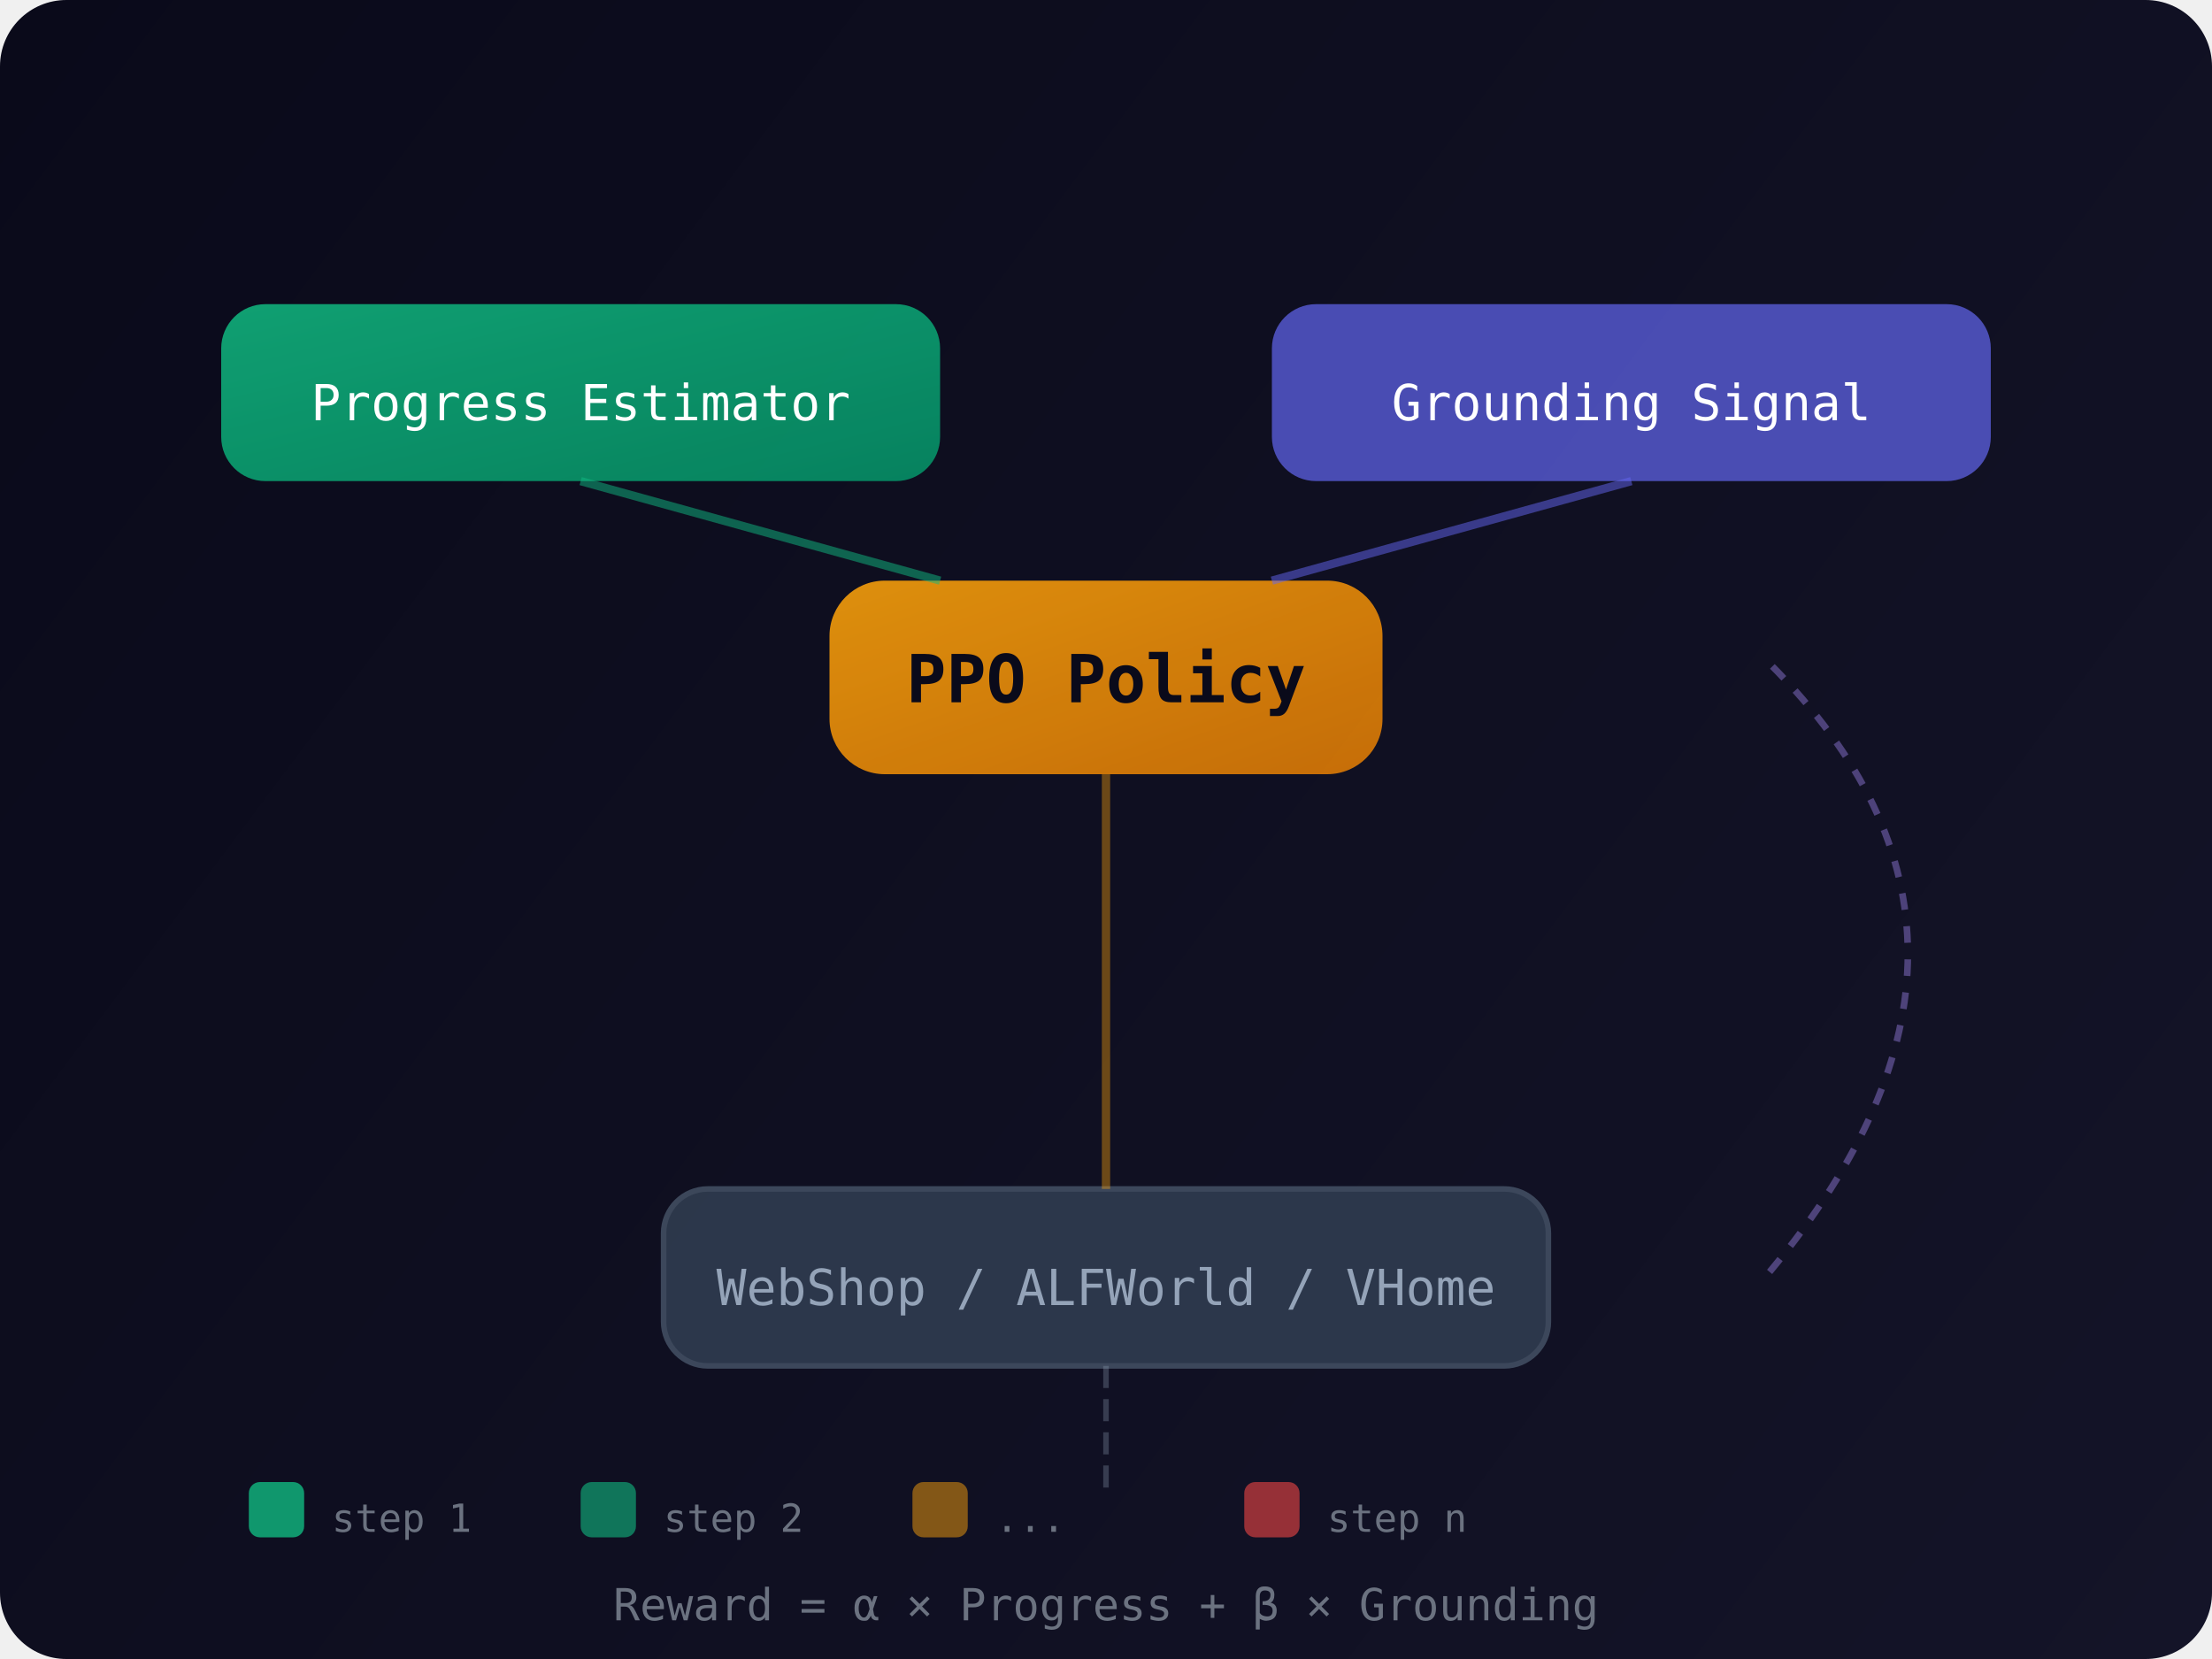
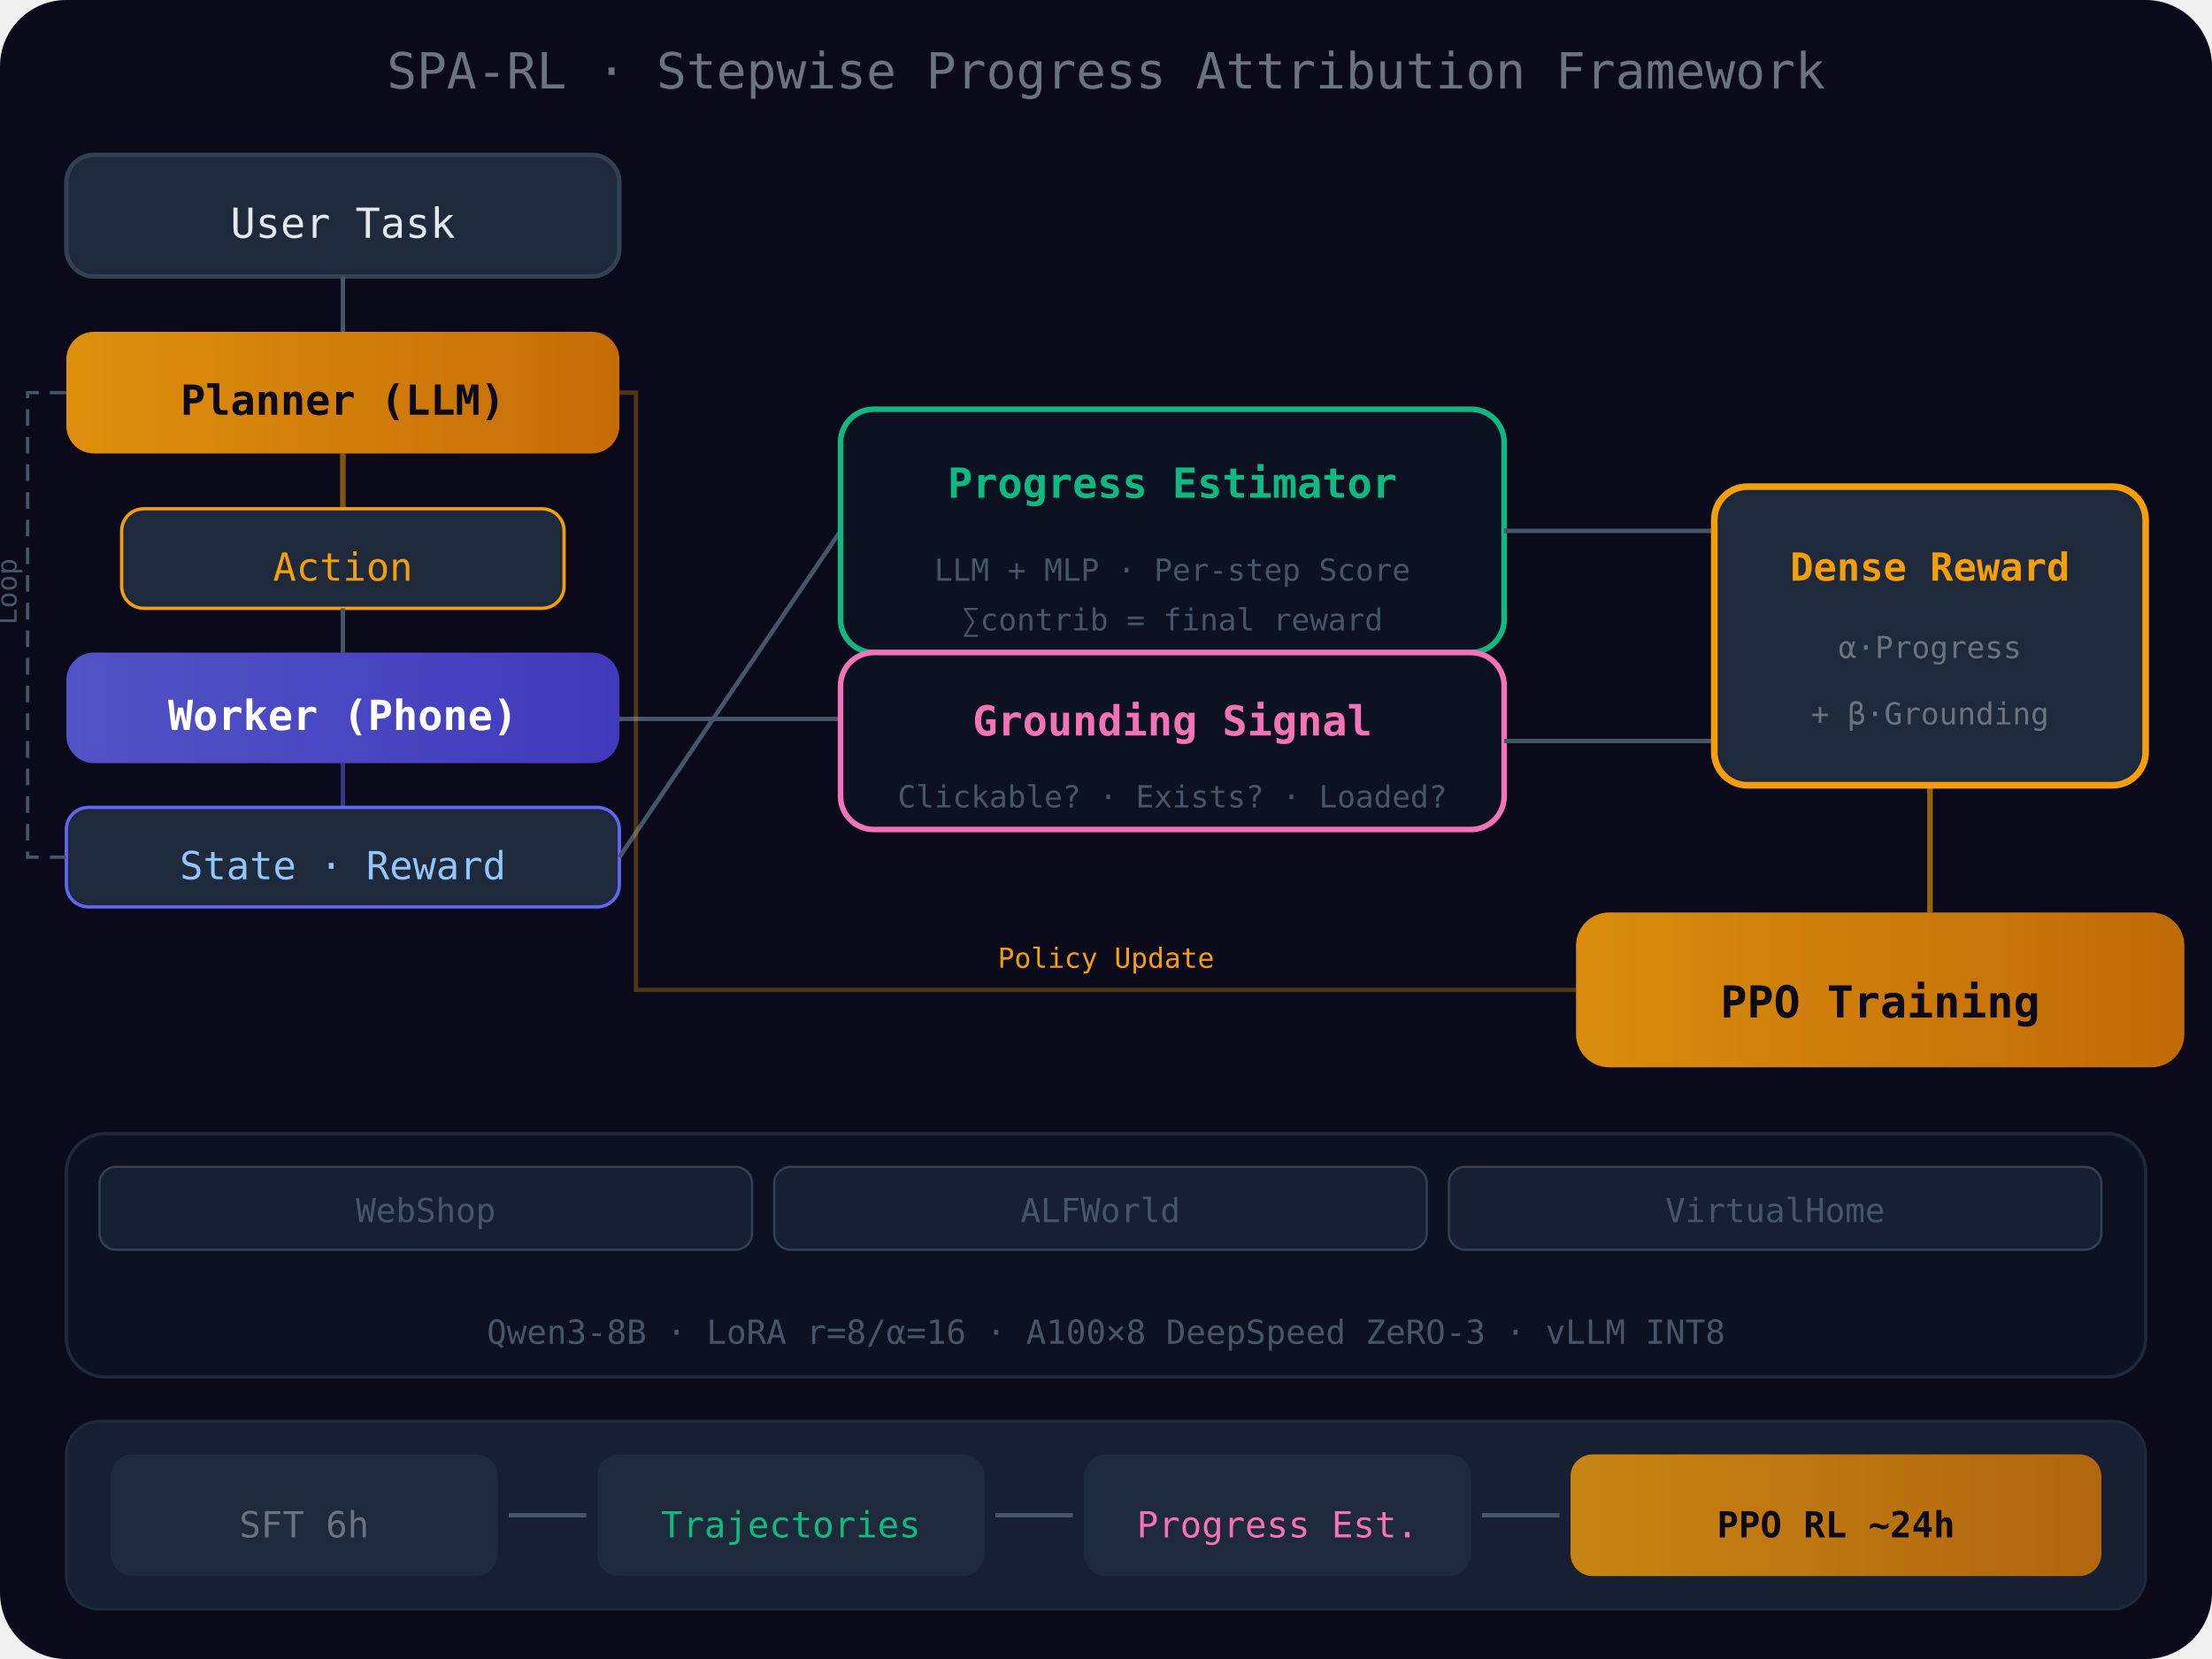
<svg xmlns="http://www.w3.org/2000/svg" viewBox="0 0 400 300" fill="none">
  <defs>
-     <linearGradient id="bg3" x1="0" y1="0" x2="400" y2="300" gradientUnits="userSpaceOnUse">
-       <stop stop-color="#0a0a1a" />
-       <stop offset="1" stop-color="#141428" />
+     <linearGradient id="bg3" x1="0" y1="0" x2="400" y2="300">
+       <stop stop-color="#0A0A1A" />
+       <stop offset="1" stop-color="#111128" />
    </linearGradient>
-     <linearGradient id="gold2" x1="0" y1="0" x2="1" y2="1">
+     <linearGradient id="gold3" x1="0" y1="0" x2="1" y2="0">
      <stop stop-color="#F59E0B" />
      <stop offset="1" stop-color="#D97706" />
    </linearGradient>
-     <linearGradient id="emerald" x1="0" y1="0" x2="1" y2="1">
+     <linearGradient id="green3" x1="0" y1="0" x2="1" y2="0">
      <stop stop-color="#10B981" />
      <stop offset="1" stop-color="#059669" />
    </linearGradient>
+     <linearGradient id="blue3" x1="0" y1="0" x2="1" y2="0">
+       <stop stop-color="#6366F1" />
+       <stop offset="1" stop-color="#4F46E5" />
+     </linearGradient>
+     <linearGradient id="pink3" x1="0" y1="0" x2="1" y2="0">
+       <stop stop-color="#F472B6" />
+       <stop offset="1" stop-color="#DB2777" />
+     </linearGradient>
  </defs>
  <rect width="400" height="300" rx="12" fill="url(#bg3)" />
-   <rect x="150" y="105" width="100" height="35" rx="10" fill="url(#gold2)" opacity="0.9" />
-   <text x="200" y="127" text-anchor="middle" fill="#0a0a1a" font-size="12" font-weight="bold" font-family="monospace">PPO Policy</text>
-   <rect x="40" y="55" width="130" height="32" rx="8" fill="url(#emerald)" opacity="0.85" />
-   <text x="105" y="76" text-anchor="middle" fill="#fff" font-size="9" font-family="monospace">Progress Estimator</text>
-   <rect x="230" y="55" width="130" height="32" rx="8" fill="#6366F1" opacity="0.7" />
-   <text x="295" y="76" text-anchor="middle" fill="#fff" font-size="9" font-family="monospace">Grounding Signal</text>
-   <rect x="120" y="215" width="160" height="32" rx="8" fill="#334155" opacity="0.8" stroke="#475569" stroke-width="1" />
-   <text x="200" y="236" text-anchor="middle" fill="#94A3B8" font-size="9" font-family="monospace">WebShop / ALFWorld / VHome</text>
-   <line x1="105" y1="87" x2="170" y2="105" stroke="#10B981" stroke-width="1.5" opacity="0.5" />
-   <line x1="295" y1="87" x2="230" y2="105" stroke="#6366F1" stroke-width="1.5" opacity="0.5" />
-   <line x1="200" y1="140" x2="200" y2="215" stroke="#F59E0B" stroke-width="1.5" opacity="0.4" />
-   <line x1="200" y1="247" x2="200" y2="270" stroke="#94A3B8" stroke-width="1" opacity="0.3" stroke-dasharray="4 2" />
-   <path d="M 320 230 Q 370 170 320 120" stroke="#A78BFA" stroke-width="1.2" fill="none" opacity="0.4" stroke-dasharray="3 3" />
-   <rect x="45" y="268" width="10" height="10" rx="2" fill="#10B981" opacity="0.8" />
-   <text x="60" y="277" fill="#6B7280" font-size="7" font-family="monospace">step 1</text>
-   <rect x="105" y="268" width="10" height="10" rx="2" fill="#10B981" opacity="0.6" />
-   <text x="120" y="277" fill="#6B7280" font-size="7" font-family="monospace">step 2</text>
-   <rect x="165" y="268" width="10" height="10" rx="2" fill="#F59E0B" opacity="0.5" />
-   <text x="180" y="277" fill="#6B7280" font-size="7" font-family="monospace">...</text>
-   <rect x="225" y="268" width="10" height="10" rx="2" fill="#EF4444" opacity="0.6" />
-   <text x="240" y="277" fill="#6B7280" font-size="7" font-family="monospace">step n</text>
-   <text x="200" y="293" text-anchor="middle" fill="#6B7280" font-size="8" font-family="monospace">Reward = α × Progress + β × Grounding</text>
+   <text x="200" y="16" text-anchor="middle" fill="#6B7280" font-size="9" font-family="monospace">SPA-RL · Stepwise Progress Attribution Framework</text>
+   <rect x="12" y="28" width="100" height="22" rx="5" fill="#1E293B" stroke="#334155" stroke-width="0.8" />
+   <text x="62" y="43" text-anchor="middle" fill="#E2E8F0" font-size="7.5" font-family="monospace">User Task</text>
+   <line x1="62" y1="50" x2="62" y2="60" stroke="#475569" stroke-width="0.8" />
+   <rect x="12" y="60" width="100" height="22" rx="5" fill="url(#gold3)" opacity="0.9" />
+   <text x="62" y="75" text-anchor="middle" fill="#0A0A1A" font-size="7.5" font-weight="bold" font-family="monospace">Planner (LLM)</text>
+   <line x1="62" y1="82" x2="62" y2="92" stroke="#F59E0B" stroke-width="1" opacity="0.5" />
+   <rect x="22" y="92" width="80" height="18" rx="4" fill="#1E293B" stroke="#F59E0B" stroke-width="0.6" />
+   <text x="62" y="105" text-anchor="middle" fill="#F59E0B" font-size="7" font-family="monospace">Action</text>
+   <line x1="62" y1="110" x2="62" y2="118" stroke="#475569" stroke-width="0.8" />
+   <rect x="12" y="118" width="100" height="20" rx="5" fill="url(#blue3)" opacity="0.8" />
+   <text x="62" y="132" text-anchor="middle" fill="#fff" font-size="7.5" font-weight="bold" font-family="monospace">Worker (Phone)</text>
+   <line x1="62" y1="138" x2="62" y2="146" stroke="#6366F1" stroke-width="0.8" opacity="0.5" />
+   <rect x="12" y="146" width="100" height="18" rx="4" fill="#1E293B" stroke="#6366F1" stroke-width="0.6" />
+   <text x="62" y="159" text-anchor="middle" fill="#93C5FD" font-size="7" font-family="monospace">State · Reward</text>
+   <path d="M 12 155 L 5 155 L 5 71 L 12 71" fill="none" stroke="#475569" stroke-width="0.6" stroke-dasharray="3 2" />
+   <text x="3" y="113" fill="#475569" font-size="5" font-family="monospace" transform="rotate(-90, 3, 113)">Loop</text>
+   <line x1="112" y1="155" x2="152" y2="96" stroke="#475569" stroke-width="0.8" />
+   <rect x="152" y="74" width="120" height="44" rx="6" fill="#0C1222" stroke="#10B981" stroke-width="1" />
+   <text x="212" y="90" text-anchor="middle" fill="#10B981" font-size="7.5" font-weight="bold" font-family="monospace">Progress Estimator</text>
+   <text x="212" y="105" text-anchor="middle" fill="#475569" font-size="5.5" font-family="monospace">LLM + MLP · Per-step Score</text>
+   <text x="212" y="114" text-anchor="middle" fill="#475569" font-size="5.5" font-family="monospace">∑contrib = final reward</text>
+   <line x1="112" y1="130" x2="152" y2="130" stroke="#475569" stroke-width="0.8" />
+   <rect x="152" y="118" width="120" height="32" rx="6" fill="#0C1222" stroke="#F472B6" stroke-width="1" />
+   <text x="212" y="133" text-anchor="middle" fill="#F472B6" font-size="7.5" font-weight="bold" font-family="monospace">Grounding Signal</text>
+   <text x="212" y="146" text-anchor="middle" fill="#475569" font-size="5.5" font-family="monospace">Clickable? · Exists? · Loaded?</text>
+   <line x1="272" y1="96" x2="310" y2="96" stroke="#475569" stroke-width="0.8" />
+   <line x1="272" y1="134" x2="310" y2="134" stroke="#475569" stroke-width="0.8" />
+   <rect x="310" y="88" width="78" height="54" rx="6" fill="#1E293B" stroke="#F59E0B" stroke-width="1.2" />
+   <text x="349" y="105" text-anchor="middle" fill="#F59E0B" font-size="7" font-weight="bold" font-family="monospace">Dense Reward</text>
+   <text x="349" y="119" text-anchor="middle" fill="#6B7280" font-size="5.5" font-family="monospace">α·Progress</text>
+   <text x="349" y="131" text-anchor="middle" fill="#6B7280" font-size="5.5" font-family="monospace">+ β·Grounding</text>
+   <line x1="349" y1="142" x2="349" y2="165" stroke="#F59E0B" stroke-width="1" opacity="0.6" />
+   <rect x="285" y="165" width="110" height="28" rx="6" fill="url(#gold3)" opacity="0.88" />
+   <text x="340" y="184" text-anchor="middle" fill="#0A0A1A" font-size="8" font-weight="bold" font-family="monospace">PPO Training</text>
+   <path d="M 285 179 L 115 179 L 115 71 L 112 71" fill="none" stroke="#F59E0B" stroke-width="0.8" opacity="0.3" />
+   <text x="200" y="175" text-anchor="middle" fill="#F59E0B" font-size="5" font-family="monospace">Policy Update</text>
+   <rect x="12" y="205" width="376" height="44" rx="7" fill="#0C1222" stroke="#1E293B" stroke-width="0.6" />
+   <rect x="18" y="211" width="118" height="15" rx="3" fill="#162032" stroke="#334155" stroke-width="0.4" />
+   <text x="77" y="221" text-anchor="middle" fill="#475569" font-size="6" font-family="monospace">WebShop</text>
+   <rect x="140" y="211" width="118" height="15" rx="3" fill="#162032" stroke="#334155" stroke-width="0.4" />
+   <text x="199" y="221" text-anchor="middle" fill="#475569" font-size="6" font-family="monospace">ALFWorld</text>
+   <rect x="262" y="211" width="118" height="15" rx="3" fill="#162032" stroke="#334155" stroke-width="0.4" />
+   <text x="321" y="221" text-anchor="middle" fill="#475569" font-size="6" font-family="monospace">VirtualHome</text>
+   <text x="200" y="243" text-anchor="middle" fill="#475569" font-size="6" font-family="monospace">Qwen3-8B · LoRA r=8/α=16 · A100×8 DeepSpeed ZeRO-3 · vLLM INT8</text>
+   <rect x="12" y="257" width="376" height="34" rx="6" fill="#162032" stroke="#1E293B" stroke-width="0.5" />
+   <rect x="20" y="263" width="70" height="22" rx="4" fill="#1E293B" />
+   <text x="55" y="278" text-anchor="middle" fill="#6B7280" font-size="6.5" font-family="monospace">SFT 6h</text>
+   <line x1="92" y1="274" x2="106" y2="274" stroke="#475569" stroke-width="0.8" />
+   <rect x="108" y="263" width="70" height="22" rx="4" fill="#1E293B" />
+   <text x="143" y="278" text-anchor="middle" fill="#10B981" font-size="6.5" font-family="monospace">Trajectories</text>
+   <line x1="180" y1="274" x2="194" y2="274" stroke="#475569" stroke-width="0.8" />
+   <rect x="196" y="263" width="70" height="22" rx="4" fill="#1E293B" />
+   <text x="231" y="278" text-anchor="middle" fill="#F472B6" font-size="6.5" font-family="monospace">Progress Est.</text>
+   <line x1="268" y1="274" x2="282" y2="274" stroke="#475569" stroke-width="0.8" />
+   <rect x="284" y="263" width="96" height="22" rx="4" fill="url(#gold3)" opacity="0.8" />
+   <text x="332" y="278" text-anchor="middle" fill="#0A0A1A" font-size="6.5" font-weight="bold" font-family="monospace">PPO RL ~24h</text>
</svg>
